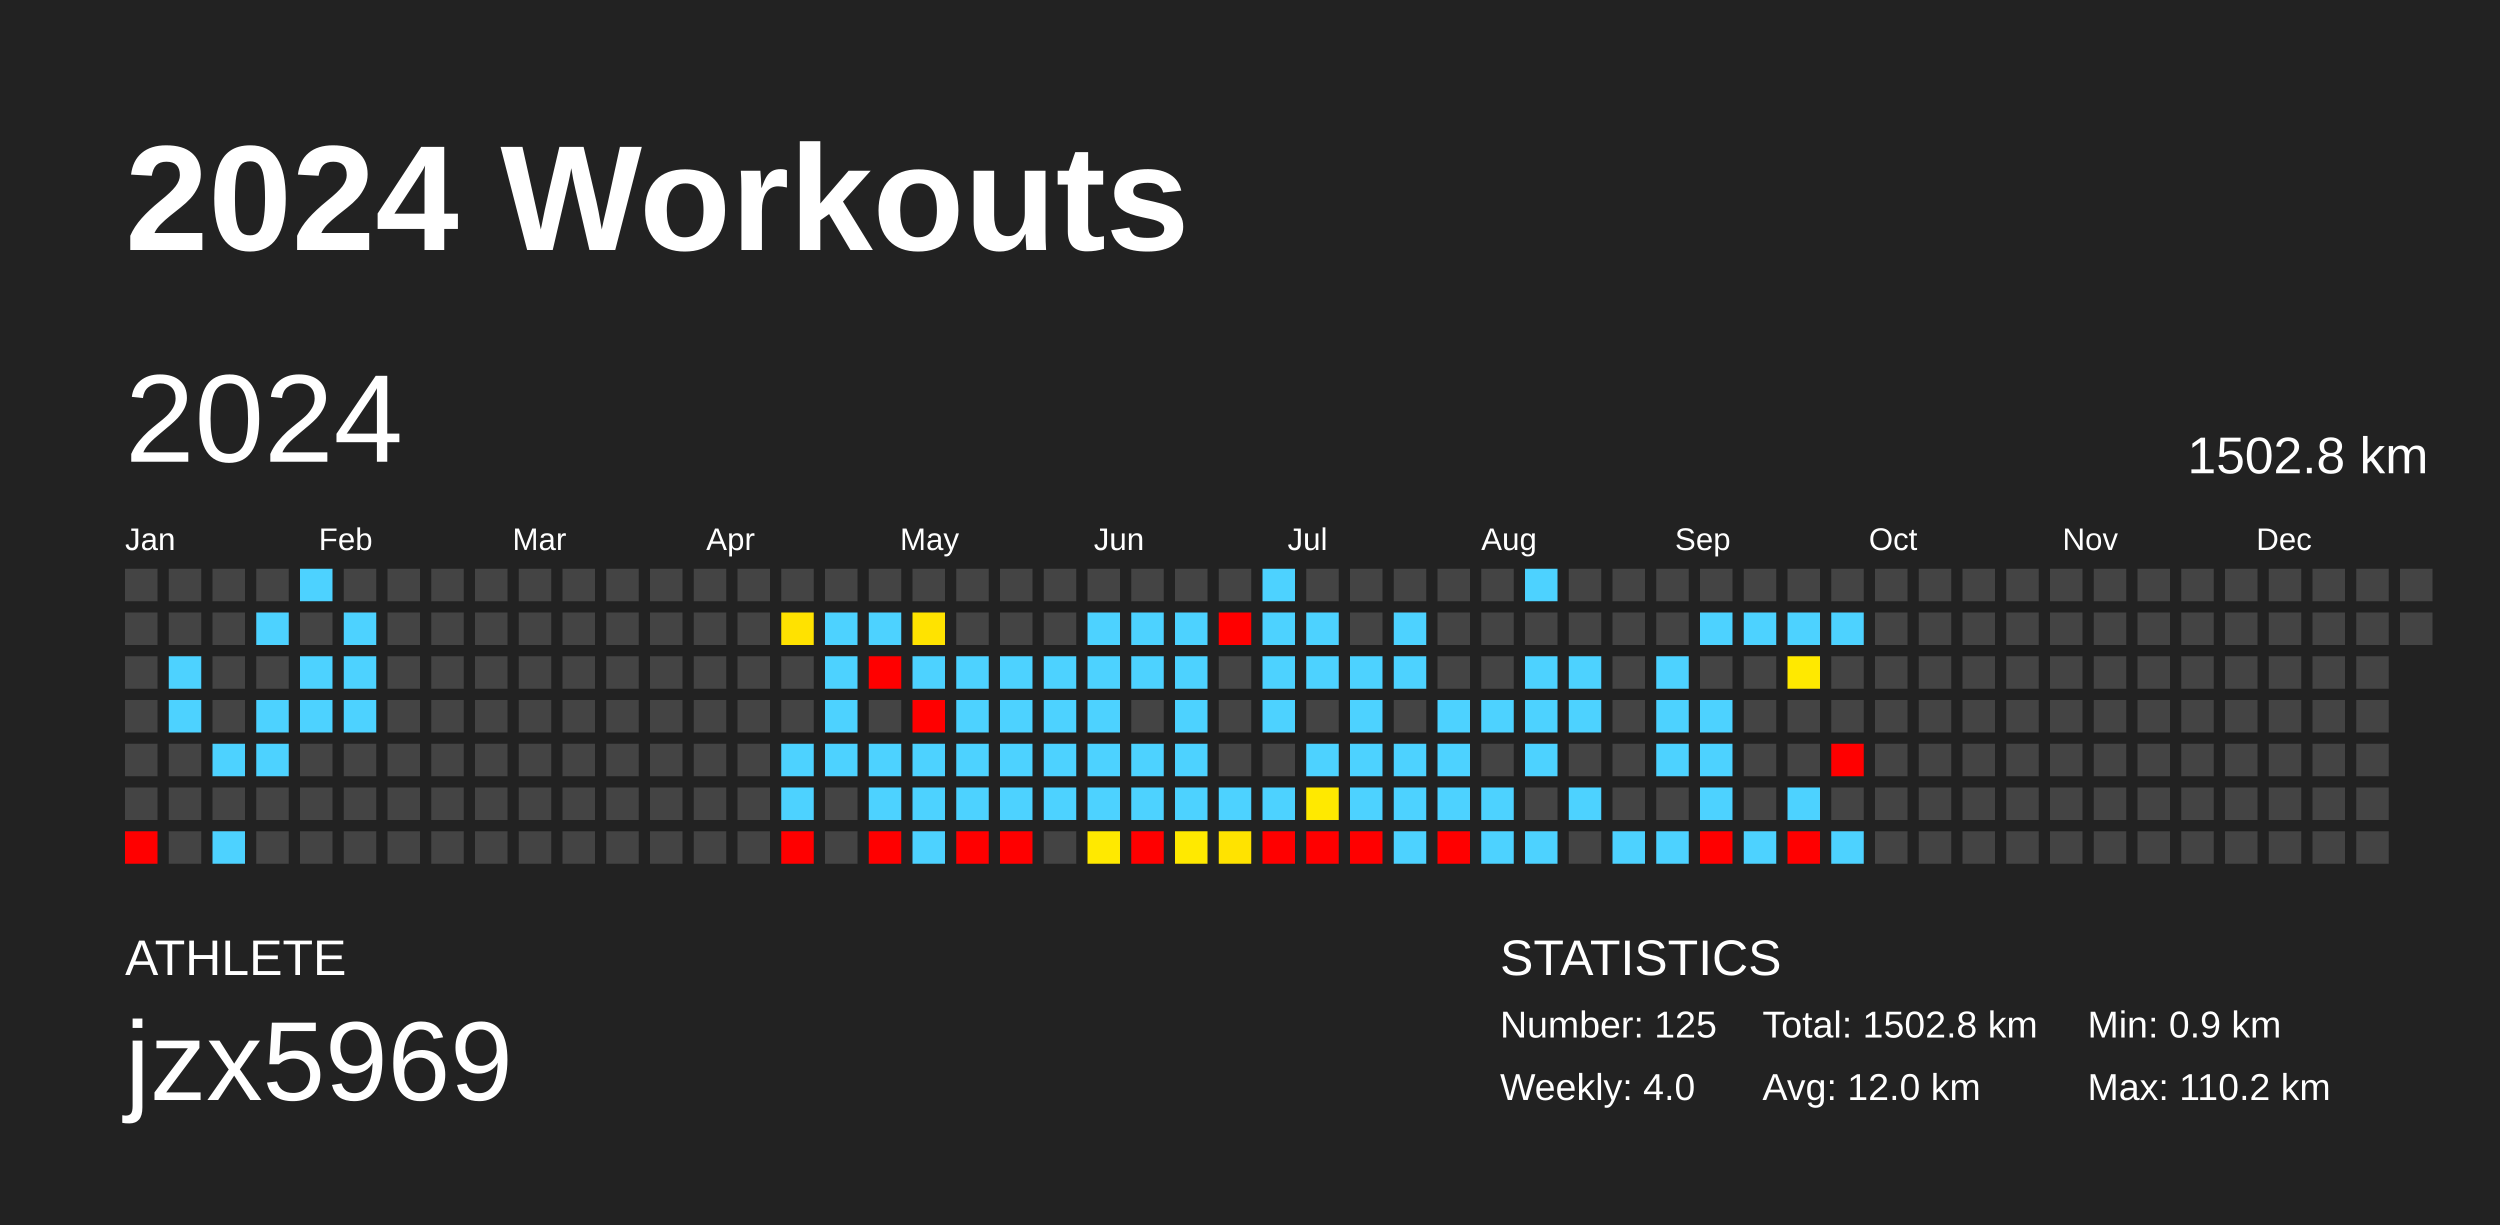
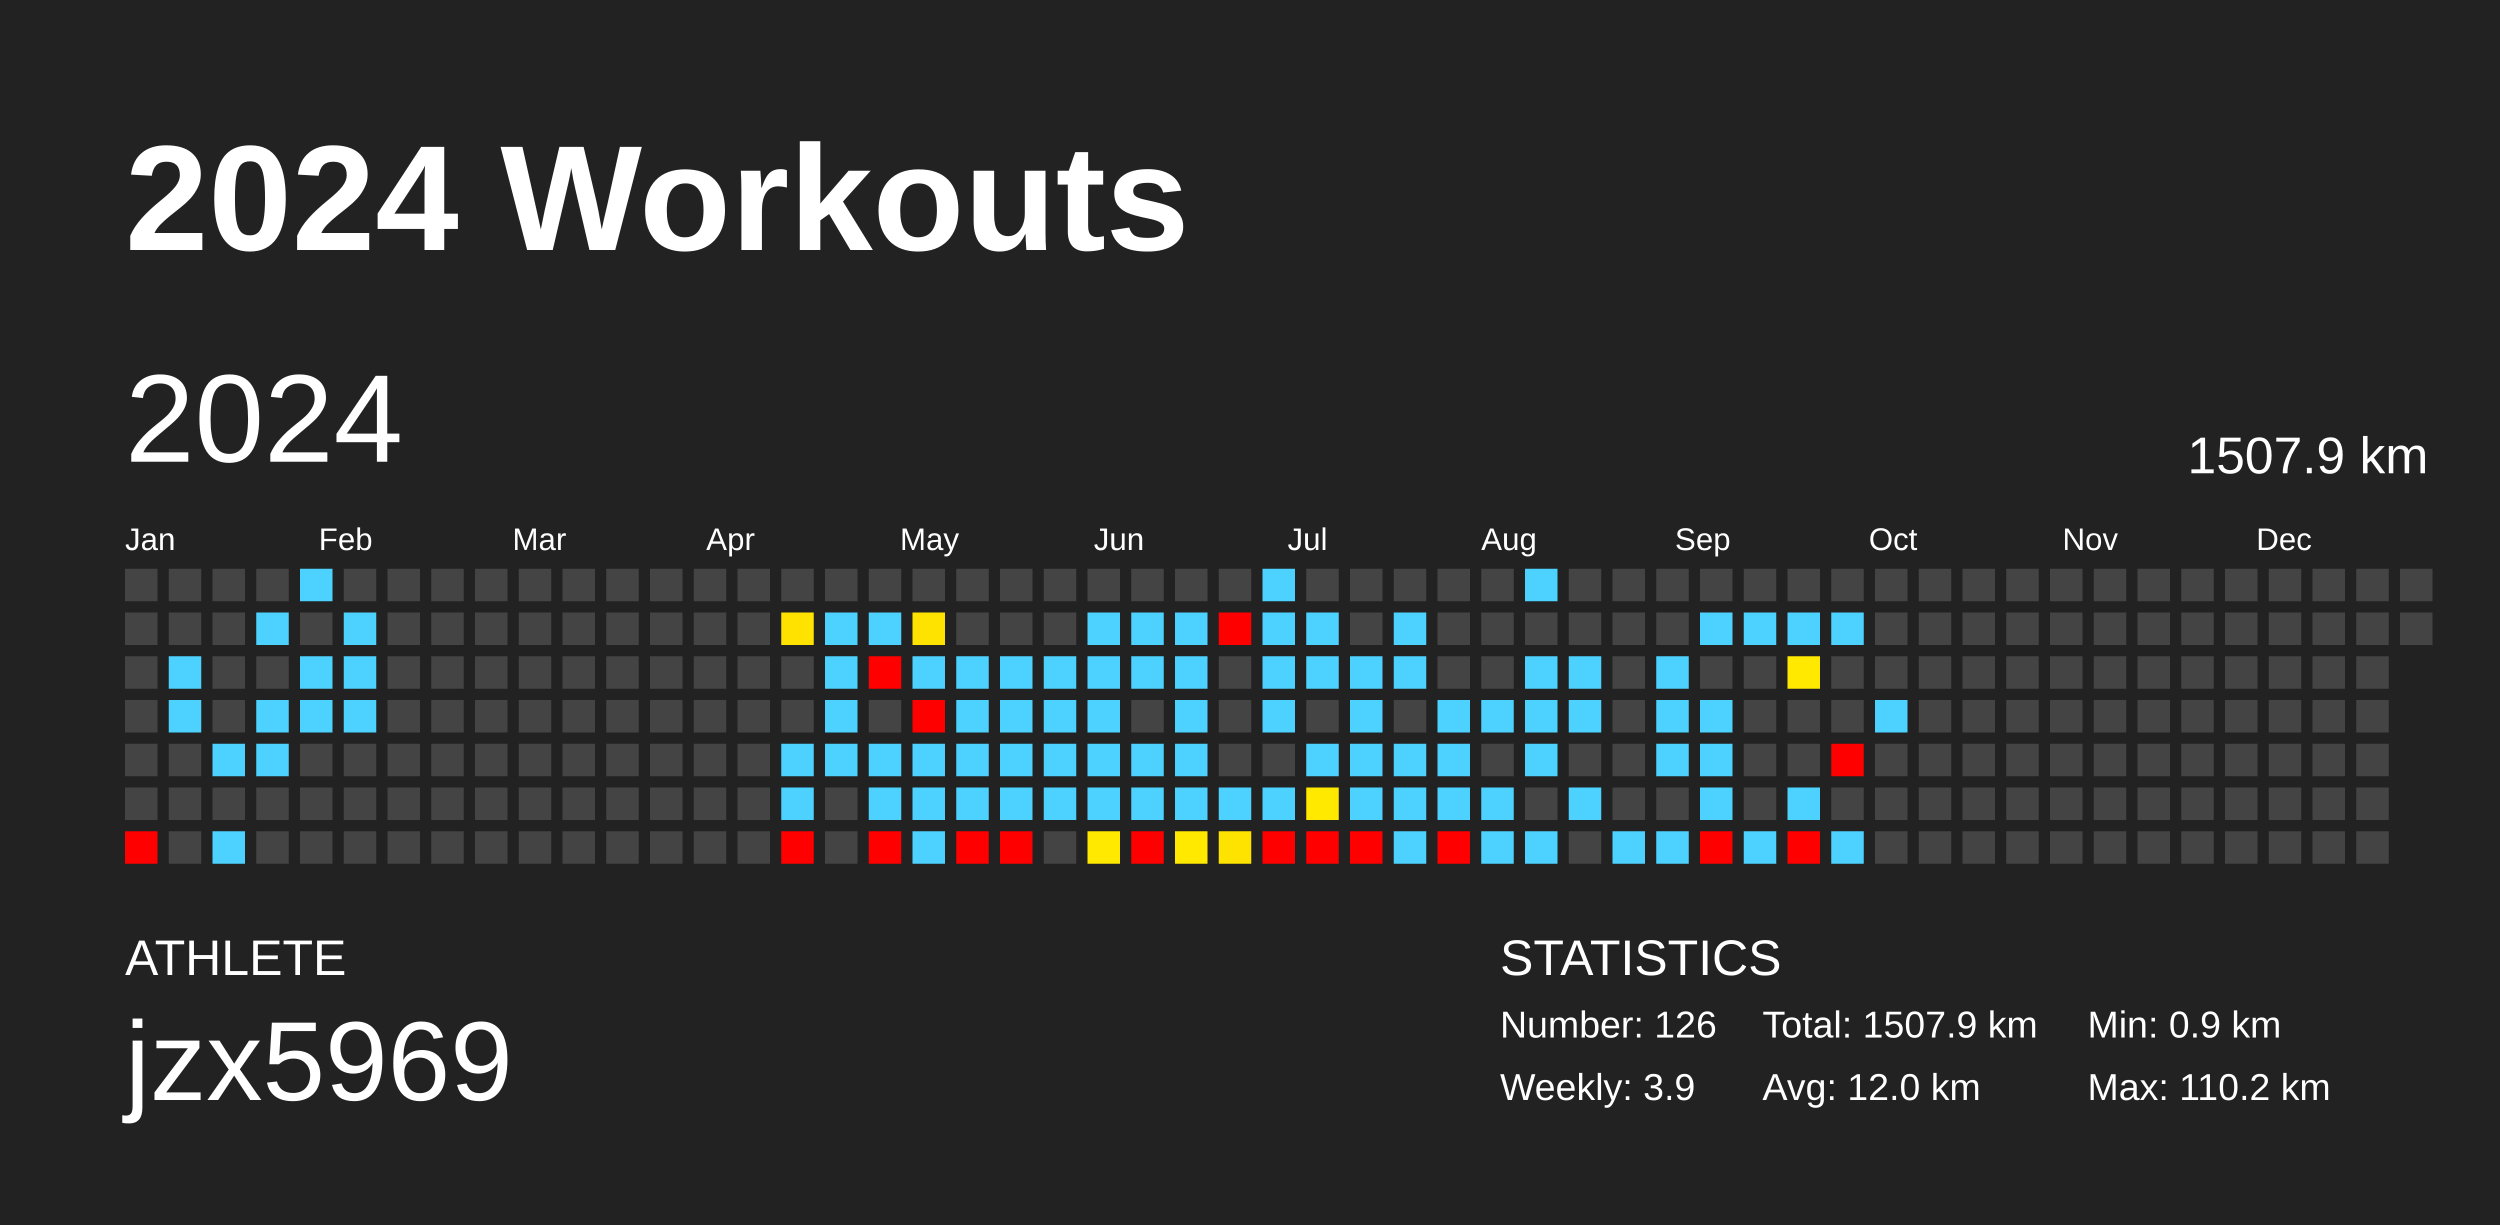
<svg xmlns="http://www.w3.org/2000/svg" baseProfile="full" height="98mm" version="1.1" viewBox="0,0,200,98" width="200mm">
  <defs />
  <rect fill="#222222" height="98" width="200" x="0" y="0" />
  <text fill="#FFFFFF" style="font-size:12px; font-family:Arial; font-weight:bold;" x="10" y="20">2024 Workouts</text>
  <text fill="#FFFFFF" style="font-size:4px; font-family:Arial" x="10" y="78">ATHLETE</text>
  <text fill="#FFFFFF" style="font-size:9px; font-family:Arial" x="10" y="88">jzx5969</text>
  <text fill="#FFFFFF" style="font-size:4px; font-family:Arial" x="120" y="78">STATISTICS</text>
-   <text fill="#FFFFFF" style="font-size:3px; font-family:Arial" x="120" y="83">Number: 125</text>
-   <text fill="#FFFFFF" style="font-size:3px; font-family:Arial" x="120" y="88">Weekly: 4.0</text>
-   <text fill="#FFFFFF" style="font-size:3px; font-family:Arial" x="141" y="83">Total: 1502.8 km</text>
+   <text fill="#FFFFFF" style="font-size:3px; font-family:Arial" x="120" y="83">Number: 126</text>
+   <text fill="#FFFFFF" style="font-size:3px; font-family:Arial" x="120" y="88">Weekly: 3.9</text>
+   <text fill="#FFFFFF" style="font-size:3px; font-family:Arial" x="141" y="83">Total: 1507.9 km</text>
  <text fill="#FFFFFF" style="font-size:3px; font-family:Arial" x="141" y="88">Avg: 12.0 km</text>
  <text fill="#FFFFFF" style="font-size:3px; font-family:Arial" x="167" y="83">Min: 0.9 km</text>
  <text fill="#FFFFFF" style="font-size:3px; font-family:Arial" x="167" y="88">Max: 110.2 km</text>
  <text dominant-baseline="hanging" fill="#FFFFFF" style="font-size:10.0px; font-family:Arial;" x="10" y="30">2024</text>
-   <text dominant-baseline="hanging" fill="#FFFFFF" style="font-size:4.125px; font-family:Arial;" x="175" y="35">1502.8 km</text>
+   <text dominant-baseline="hanging" fill="#FFFFFF" style="font-size:4.125px; font-family:Arial;" x="175" y="35">1507.9 km</text>
  <text fill="#FFFFFF" style="font-size:2.5px; font-family:Arial" x="10.0" y="44">Jan</text>
  <text fill="#FFFFFF" style="font-size:2.5px; font-family:Arial" x="25.5" y="44">Feb</text>
  <text fill="#FFFFFF" style="font-size:2.5px; font-family:Arial" x="41.0" y="44">Mar</text>
  <text fill="#FFFFFF" style="font-size:2.5px; font-family:Arial" x="56.5" y="44">Apr</text>
  <text fill="#FFFFFF" style="font-size:2.5px; font-family:Arial" x="72.0" y="44">May</text>
  <text fill="#FFFFFF" style="font-size:2.5px; font-family:Arial" x="87.5" y="44">Jun</text>
  <text fill="#FFFFFF" style="font-size:2.5px; font-family:Arial" x="103.0" y="44">Jul</text>
  <text fill="#FFFFFF" style="font-size:2.5px; font-family:Arial" x="118.5" y="44">Aug</text>
  <text fill="#FFFFFF" style="font-size:2.5px; font-family:Arial" x="134.0" y="44">Sep</text>
  <text fill="#FFFFFF" style="font-size:2.5px; font-family:Arial" x="149.5" y="44">Oct</text>
  <text fill="#FFFFFF" style="font-size:2.5px; font-family:Arial" x="165.0" y="44">Nov</text>
  <text fill="#FFFFFF" style="font-size:2.5px; font-family:Arial" x="180.5" y="44">Dec</text>
  <rect fill="#444444" height="2.6" width="2.6" x="10.0" y="45.5" />
  <rect fill="#444444" height="2.6" width="2.6" x="10.0" y="49.0" />
  <rect fill="#444444" height="2.6" width="2.6" x="10.0" y="52.5" />
  <rect fill="#444444" height="2.6" width="2.6" x="10.0" y="56.0" />
  <rect fill="#444444" height="2.6" width="2.6" x="10.0" y="59.5" />
  <rect fill="#444444" height="2.6" width="2.6" x="10.0" y="63.0" />
  <rect fill="red" height="2.6" width="2.6" x="10.0" y="66.5" />
  <rect fill="#444444" height="2.6" width="2.6" x="13.5" y="45.5" />
  <rect fill="#444444" height="2.6" width="2.6" x="13.5" y="49.0" />
  <rect fill="#4dd2ff" height="2.6" width="2.6" x="13.5" y="52.5" />
  <rect fill="#4dd2ff" height="2.6" width="2.6" x="13.5" y="56.0" />
  <rect fill="#444444" height="2.6" width="2.6" x="13.5" y="59.5" />
  <rect fill="#444444" height="2.6" width="2.6" x="13.5" y="63.0" />
  <rect fill="#444444" height="2.6" width="2.6" x="13.5" y="66.5" />
  <rect fill="#444444" height="2.6" width="2.6" x="17.0" y="45.5" />
  <rect fill="#444444" height="2.6" width="2.6" x="17.0" y="49.0" />
  <rect fill="#444444" height="2.6" width="2.6" x="17.0" y="52.5" />
  <rect fill="#444444" height="2.6" width="2.6" x="17.0" y="56.0" />
  <rect fill="#4dd2ff" height="2.6" width="2.6" x="17.0" y="59.5" />
  <rect fill="#444444" height="2.6" width="2.6" x="17.0" y="63.0" />
  <rect fill="#4dd2ff" height="2.6" width="2.6" x="17.0" y="66.5" />
  <rect fill="#444444" height="2.6" width="2.6" x="20.5" y="45.5" />
  <rect fill="#4dd2ff" height="2.6" width="2.6" x="20.5" y="49.0" />
  <rect fill="#444444" height="2.6" width="2.6" x="20.5" y="52.5" />
  <rect fill="#4dd2ff" height="2.6" width="2.6" x="20.5" y="56.0" />
  <rect fill="#4dd2ff" height="2.6" width="2.6" x="20.5" y="59.5" />
  <rect fill="#444444" height="2.6" width="2.6" x="20.5" y="63.0" />
  <rect fill="#444444" height="2.6" width="2.6" x="20.5" y="66.5" />
  <rect fill="#4dd2ff" height="2.6" width="2.6" x="24.0" y="45.5" />
  <rect fill="#444444" height="2.6" width="2.6" x="24.0" y="49.0" />
  <rect fill="#4dd2ff" height="2.6" width="2.6" x="24.0" y="52.5" />
  <rect fill="#4dd2ff" height="2.6" width="2.6" x="24.0" y="56.0" />
  <rect fill="#444444" height="2.6" width="2.6" x="24.0" y="59.5" />
  <rect fill="#444444" height="2.6" width="2.6" x="24.0" y="63.0" />
  <rect fill="#444444" height="2.6" width="2.6" x="24.0" y="66.5" />
  <rect fill="#444444" height="2.6" width="2.6" x="27.5" y="45.5" />
  <rect fill="#4dd2ff" height="2.6" width="2.6" x="27.5" y="49.0" />
  <rect fill="#4dd2ff" height="2.6" width="2.6" x="27.5" y="52.5" />
  <rect fill="#4dd2ff" height="2.6" width="2.6" x="27.5" y="56.0" />
  <rect fill="#444444" height="2.6" width="2.6" x="27.5" y="59.5" />
  <rect fill="#444444" height="2.6" width="2.6" x="27.5" y="63.0" />
  <rect fill="#444444" height="2.6" width="2.6" x="27.5" y="66.5" />
  <rect fill="#444444" height="2.6" width="2.6" x="31.0" y="45.5" />
  <rect fill="#444444" height="2.6" width="2.6" x="31.0" y="49.0" />
  <rect fill="#444444" height="2.6" width="2.6" x="31.0" y="52.5" />
  <rect fill="#444444" height="2.6" width="2.6" x="31.0" y="56.0" />
  <rect fill="#444444" height="2.6" width="2.6" x="31.0" y="59.5" />
  <rect fill="#444444" height="2.6" width="2.6" x="31.0" y="63.0" />
  <rect fill="#444444" height="2.6" width="2.6" x="31.0" y="66.5" />
  <rect fill="#444444" height="2.6" width="2.6" x="34.5" y="45.5" />
  <rect fill="#444444" height="2.6" width="2.6" x="34.5" y="49.0" />
  <rect fill="#444444" height="2.6" width="2.6" x="34.5" y="52.5" />
  <rect fill="#444444" height="2.6" width="2.6" x="34.5" y="56.0" />
  <rect fill="#444444" height="2.6" width="2.6" x="34.5" y="59.5" />
  <rect fill="#444444" height="2.6" width="2.6" x="34.5" y="63.0" />
  <rect fill="#444444" height="2.6" width="2.6" x="34.5" y="66.5" />
  <rect fill="#444444" height="2.6" width="2.6" x="38.0" y="45.5" />
  <rect fill="#444444" height="2.6" width="2.6" x="38.0" y="49.0" />
  <rect fill="#444444" height="2.6" width="2.6" x="38.0" y="52.5" />
  <rect fill="#444444" height="2.6" width="2.6" x="38.0" y="56.0" />
  <rect fill="#444444" height="2.6" width="2.6" x="38.0" y="59.5" />
  <rect fill="#444444" height="2.6" width="2.6" x="38.0" y="63.0" />
  <rect fill="#444444" height="2.6" width="2.6" x="38.0" y="66.5" />
  <rect fill="#444444" height="2.6" width="2.6" x="41.5" y="45.5" />
  <rect fill="#444444" height="2.6" width="2.6" x="41.5" y="49.0" />
  <rect fill="#444444" height="2.6" width="2.6" x="41.5" y="52.5" />
  <rect fill="#444444" height="2.6" width="2.6" x="41.5" y="56.0" />
  <rect fill="#444444" height="2.6" width="2.6" x="41.5" y="59.5" />
  <rect fill="#444444" height="2.6" width="2.6" x="41.5" y="63.0" />
  <rect fill="#444444" height="2.6" width="2.6" x="41.5" y="66.5" />
  <rect fill="#444444" height="2.6" width="2.6" x="45.0" y="45.5" />
  <rect fill="#444444" height="2.6" width="2.6" x="45.0" y="49.0" />
  <rect fill="#444444" height="2.6" width="2.6" x="45.0" y="52.5" />
  <rect fill="#444444" height="2.6" width="2.6" x="45.0" y="56.0" />
  <rect fill="#444444" height="2.6" width="2.6" x="45.0" y="59.5" />
  <rect fill="#444444" height="2.6" width="2.6" x="45.0" y="63.0" />
  <rect fill="#444444" height="2.6" width="2.6" x="45.0" y="66.5" />
  <rect fill="#444444" height="2.6" width="2.6" x="48.5" y="45.5" />
  <rect fill="#444444" height="2.6" width="2.6" x="48.5" y="49.0" />
  <rect fill="#444444" height="2.6" width="2.6" x="48.5" y="52.5" />
  <rect fill="#444444" height="2.6" width="2.6" x="48.5" y="56.0" />
  <rect fill="#444444" height="2.6" width="2.6" x="48.5" y="59.5" />
  <rect fill="#444444" height="2.6" width="2.6" x="48.5" y="63.0" />
  <rect fill="#444444" height="2.6" width="2.6" x="48.5" y="66.5" />
  <rect fill="#444444" height="2.6" width="2.6" x="52.0" y="45.5" />
  <rect fill="#444444" height="2.6" width="2.6" x="52.0" y="49.0" />
  <rect fill="#444444" height="2.6" width="2.6" x="52.0" y="52.5" />
  <rect fill="#444444" height="2.6" width="2.6" x="52.0" y="56.0" />
  <rect fill="#444444" height="2.6" width="2.6" x="52.0" y="59.5" />
  <rect fill="#444444" height="2.6" width="2.6" x="52.0" y="63.0" />
  <rect fill="#444444" height="2.6" width="2.6" x="52.0" y="66.5" />
  <rect fill="#444444" height="2.6" width="2.6" x="55.5" y="45.5" />
  <rect fill="#444444" height="2.6" width="2.6" x="55.5" y="49.0" />
  <rect fill="#444444" height="2.6" width="2.6" x="55.5" y="52.5" />
  <rect fill="#444444" height="2.6" width="2.6" x="55.5" y="56.0" />
  <rect fill="#444444" height="2.6" width="2.6" x="55.5" y="59.5" />
  <rect fill="#444444" height="2.6" width="2.6" x="55.5" y="63.0" />
  <rect fill="#444444" height="2.6" width="2.6" x="55.5" y="66.5" />
  <rect fill="#444444" height="2.6" width="2.6" x="59.0" y="45.5" />
  <rect fill="#444444" height="2.6" width="2.6" x="59.0" y="49.0" />
  <rect fill="#444444" height="2.6" width="2.6" x="59.0" y="52.5" />
  <rect fill="#444444" height="2.6" width="2.6" x="59.0" y="56.0" />
  <rect fill="#444444" height="2.6" width="2.6" x="59.0" y="59.5" />
  <rect fill="#444444" height="2.6" width="2.6" x="59.0" y="63.0" />
  <rect fill="#444444" height="2.6" width="2.6" x="59.0" y="66.5" />
  <rect fill="#444444" height="2.6" width="2.6" x="62.5" y="45.5" />
  <rect fill="#ffe200" height="2.6" width="2.6" x="62.5" y="49.0" />
  <rect fill="#444444" height="2.6" width="2.6" x="62.5" y="52.5" />
  <rect fill="#444444" height="2.6" width="2.6" x="62.5" y="56.0" />
  <rect fill="#4dd2ff" height="2.6" width="2.6" x="62.5" y="59.5" />
  <rect fill="#4dd2ff" height="2.6" width="2.6" x="62.5" y="63.0" />
  <rect fill="red" height="2.6" width="2.6" x="62.5" y="66.5" />
  <rect fill="#444444" height="2.6" width="2.6" x="66.0" y="45.5" />
  <rect fill="#4dd2ff" height="2.6" width="2.6" x="66.0" y="49.0" />
  <rect fill="#4dd2ff" height="2.6" width="2.6" x="66.0" y="52.5" />
  <rect fill="#4dd2ff" height="2.6" width="2.6" x="66.0" y="56.0" />
  <rect fill="#4dd2ff" height="2.6" width="2.6" x="66.0" y="59.5" />
  <rect fill="#444444" height="2.6" width="2.6" x="66.0" y="63.0" />
  <rect fill="#444444" height="2.6" width="2.6" x="66.0" y="66.5" />
  <rect fill="#444444" height="2.6" width="2.6" x="69.5" y="45.5" />
  <rect fill="#4dd2ff" height="2.6" width="2.6" x="69.5" y="49.0" />
  <rect fill="red" height="2.6" width="2.6" x="69.5" y="52.5" />
  <rect fill="#444444" height="2.6" width="2.6" x="69.5" y="56.0" />
  <rect fill="#4dd2ff" height="2.6" width="2.6" x="69.5" y="59.5" />
  <rect fill="#4dd2ff" height="2.6" width="2.6" x="69.5" y="63.0" />
  <rect fill="red" height="2.6" width="2.6" x="69.5" y="66.5" />
  <rect fill="#444444" height="2.6" width="2.6" x="73.0" y="45.5" />
  <rect fill="#ffe300" height="2.6" width="2.6" x="73.0" y="49.0" />
  <rect fill="#4dd2ff" height="2.6" width="2.6" x="73.0" y="52.5" />
  <rect fill="red" height="2.6" width="2.6" x="73.0" y="56.0" />
  <rect fill="#4dd2ff" height="2.6" width="2.6" x="73.0" y="59.5" />
  <rect fill="#4dd2ff" height="2.6" width="2.6" x="73.0" y="63.0" />
  <rect fill="#4dd2ff" height="2.6" width="2.6" x="73.0" y="66.5" />
  <rect fill="#444444" height="2.6" width="2.6" x="76.5" y="45.5" />
  <rect fill="#444444" height="2.6" width="2.6" x="76.5" y="49.0" />
  <rect fill="#4dd2ff" height="2.6" width="2.6" x="76.5" y="52.5" />
  <rect fill="#4dd2ff" height="2.6" width="2.6" x="76.5" y="56.0" />
  <rect fill="#4dd2ff" height="2.6" width="2.6" x="76.5" y="59.5" />
  <rect fill="#4dd2ff" height="2.6" width="2.6" x="76.5" y="63.0" />
  <rect fill="red" height="2.6" width="2.6" x="76.5" y="66.5" />
  <rect fill="#444444" height="2.6" width="2.6" x="80.0" y="45.5" />
  <rect fill="#444444" height="2.6" width="2.6" x="80.0" y="49.0" />
  <rect fill="#4dd2ff" height="2.6" width="2.6" x="80.0" y="52.5" />
  <rect fill="#4dd2ff" height="2.6" width="2.6" x="80.0" y="56.0" />
  <rect fill="#4dd2ff" height="2.6" width="2.6" x="80.0" y="59.5" />
  <rect fill="#4dd2ff" height="2.6" width="2.6" x="80.0" y="63.0" />
  <rect fill="red" height="2.6" width="2.6" x="80.0" y="66.5" />
  <rect fill="#444444" height="2.6" width="2.6" x="83.5" y="45.5" />
  <rect fill="#444444" height="2.6" width="2.6" x="83.5" y="49.0" />
  <rect fill="#4dd2ff" height="2.6" width="2.6" x="83.5" y="52.5" />
  <rect fill="#4dd2ff" height="2.6" width="2.6" x="83.5" y="56.0" />
  <rect fill="#4dd2ff" height="2.6" width="2.6" x="83.5" y="59.5" />
  <rect fill="#4dd2ff" height="2.6" width="2.6" x="83.5" y="63.0" />
  <rect fill="#444444" height="2.6" width="2.6" x="83.5" y="66.5" />
  <rect fill="#444444" height="2.6" width="2.6" x="87.0" y="45.5" />
  <rect fill="#4dd2ff" height="2.6" width="2.6" x="87.0" y="49.0" />
  <rect fill="#4dd2ff" height="2.6" width="2.6" x="87.0" y="52.5" />
  <rect fill="#4dd2ff" height="2.6" width="2.6" x="87.0" y="56.0" />
  <rect fill="#4dd2ff" height="2.6" width="2.6" x="87.0" y="59.5" />
  <rect fill="#4dd2ff" height="2.6" width="2.6" x="87.0" y="63.0" />
  <rect fill="#ffe900" height="2.6" width="2.6" x="87.0" y="66.5" />
  <rect fill="#444444" height="2.6" width="2.6" x="90.5" y="45.5" />
  <rect fill="#4dd2ff" height="2.6" width="2.6" x="90.5" y="49.0" />
  <rect fill="#4dd2ff" height="2.6" width="2.6" x="90.5" y="52.5" />
  <rect fill="#444444" height="2.6" width="2.6" x="90.5" y="56.0" />
  <rect fill="#4dd2ff" height="2.6" width="2.6" x="90.5" y="59.5" />
  <rect fill="#4dd2ff" height="2.6" width="2.6" x="90.5" y="63.0" />
  <rect fill="red" height="2.6" width="2.6" x="90.5" y="66.5" />
  <rect fill="#444444" height="2.6" width="2.6" x="94.0" y="45.5" />
  <rect fill="#4dd2ff" height="2.6" width="2.6" x="94.0" y="49.0" />
  <rect fill="#4dd2ff" height="2.6" width="2.6" x="94.0" y="52.5" />
  <rect fill="#4dd2ff" height="2.6" width="2.6" x="94.0" y="56.0" />
  <rect fill="#4dd2ff" height="2.6" width="2.6" x="94.0" y="59.5" />
  <rect fill="#4dd2ff" height="2.6" width="2.6" x="94.0" y="63.0" />
  <rect fill="#ffe900" height="2.6" width="2.6" x="94.0" y="66.5" />
  <rect fill="#444444" height="2.6" width="2.6" x="97.5" y="45.5" />
  <rect fill="red" height="2.6" width="2.6" x="97.5" y="49.0" />
  <rect fill="#444444" height="2.6" width="2.6" x="97.5" y="52.5" />
  <rect fill="#444444" height="2.6" width="2.6" x="97.5" y="56.0" />
  <rect fill="#444444" height="2.6" width="2.6" x="97.5" y="59.5" />
  <rect fill="#4dd2ff" height="2.6" width="2.6" x="97.5" y="63.0" />
  <rect fill="#ffe300" height="2.6" width="2.6" x="97.5" y="66.5" />
  <rect fill="#4dd2ff" height="2.6" width="2.6" x="101.0" y="45.5" />
  <rect fill="#4dd2ff" height="2.6" width="2.6" x="101.0" y="49.0" />
  <rect fill="#4dd2ff" height="2.6" width="2.6" x="101.0" y="52.5" />
  <rect fill="#4dd2ff" height="2.6" width="2.6" x="101.0" y="56.0" />
  <rect fill="#444444" height="2.6" width="2.6" x="101.0" y="59.5" />
  <rect fill="#4dd2ff" height="2.6" width="2.6" x="101.0" y="63.0" />
  <rect fill="red" height="2.6" width="2.6" x="101.0" y="66.5" />
  <rect fill="#444444" height="2.6" width="2.6" x="104.5" y="45.5" />
  <rect fill="#4dd2ff" height="2.6" width="2.6" x="104.5" y="49.0" />
  <rect fill="#4dd2ff" height="2.6" width="2.6" x="104.5" y="52.5" />
  <rect fill="#444444" height="2.6" width="2.6" x="104.5" y="56.0" />
  <rect fill="#4dd2ff" height="2.6" width="2.6" x="104.5" y="59.5" />
  <rect fill="#ffe900" height="2.6" width="2.6" x="104.5" y="63.0" />
  <rect fill="red" height="2.6" width="2.6" x="104.5" y="66.5" />
  <rect fill="#444444" height="2.6" width="2.6" x="108.0" y="45.5" />
  <rect fill="#444444" height="2.6" width="2.6" x="108.0" y="49.0" />
  <rect fill="#4dd2ff" height="2.6" width="2.6" x="108.0" y="52.5" />
  <rect fill="#4dd2ff" height="2.6" width="2.6" x="108.0" y="56.0" />
  <rect fill="#4dd2ff" height="2.6" width="2.6" x="108.0" y="59.5" />
  <rect fill="#4dd2ff" height="2.6" width="2.6" x="108.0" y="63.0" />
  <rect fill="red" height="2.6" width="2.6" x="108.0" y="66.5" />
  <rect fill="#444444" height="2.6" width="2.6" x="111.5" y="45.5" />
  <rect fill="#4dd2ff" height="2.6" width="2.6" x="111.5" y="49.0" />
  <rect fill="#4dd2ff" height="2.6" width="2.6" x="111.5" y="52.5" />
  <rect fill="#444444" height="2.6" width="2.6" x="111.5" y="56.0" />
  <rect fill="#4dd2ff" height="2.6" width="2.6" x="111.5" y="59.5" />
  <rect fill="#4dd2ff" height="2.6" width="2.6" x="111.5" y="63.0" />
  <rect fill="#4dd2ff" height="2.6" width="2.6" x="111.5" y="66.5" />
  <rect fill="#444444" height="2.6" width="2.6" x="115.0" y="45.5" />
  <rect fill="#444444" height="2.6" width="2.6" x="115.0" y="49.0" />
  <rect fill="#444444" height="2.6" width="2.6" x="115.0" y="52.5" />
  <rect fill="#4dd2ff" height="2.6" width="2.6" x="115.0" y="56.0" />
  <rect fill="#4dd2ff" height="2.6" width="2.6" x="115.0" y="59.5" />
  <rect fill="#4dd2ff" height="2.6" width="2.6" x="115.0" y="63.0" />
  <rect fill="red" height="2.6" width="2.6" x="115.0" y="66.5" />
  <rect fill="#444444" height="2.6" width="2.6" x="118.5" y="45.5" />
  <rect fill="#444444" height="2.6" width="2.6" x="118.5" y="49.0" />
  <rect fill="#444444" height="2.6" width="2.6" x="118.5" y="52.5" />
  <rect fill="#4dd2ff" height="2.6" width="2.6" x="118.5" y="56.0" />
  <rect fill="#444444" height="2.6" width="2.6" x="118.5" y="59.5" />
  <rect fill="#4dd2ff" height="2.6" width="2.6" x="118.5" y="63.0" />
  <rect fill="#4dd2ff" height="2.6" width="2.6" x="118.5" y="66.5" />
  <rect fill="#4dd2ff" height="2.6" width="2.6" x="122.0" y="45.5" />
  <rect fill="#444444" height="2.6" width="2.6" x="122.0" y="49.0" />
  <rect fill="#4dd2ff" height="2.6" width="2.6" x="122.0" y="52.5" />
  <rect fill="#4dd2ff" height="2.6" width="2.6" x="122.0" y="56.0" />
  <rect fill="#4dd2ff" height="2.6" width="2.6" x="122.0" y="59.5" />
  <rect fill="#444444" height="2.6" width="2.6" x="122.0" y="63.0" />
  <rect fill="#4dd2ff" height="2.6" width="2.6" x="122.0" y="66.5" />
  <rect fill="#444444" height="2.6" width="2.6" x="125.5" y="45.5" />
  <rect fill="#444444" height="2.6" width="2.6" x="125.5" y="49.0" />
  <rect fill="#4dd2ff" height="2.6" width="2.6" x="125.5" y="52.5" />
  <rect fill="#4dd2ff" height="2.6" width="2.6" x="125.5" y="56.0" />
  <rect fill="#444444" height="2.6" width="2.6" x="125.5" y="59.5" />
  <rect fill="#4dd2ff" height="2.6" width="2.6" x="125.5" y="63.0" />
  <rect fill="#444444" height="2.6" width="2.6" x="125.5" y="66.5" />
  <rect fill="#444444" height="2.6" width="2.6" x="129.0" y="45.5" />
  <rect fill="#444444" height="2.6" width="2.6" x="129.0" y="49.0" />
  <rect fill="#444444" height="2.6" width="2.6" x="129.0" y="52.5" />
  <rect fill="#444444" height="2.6" width="2.6" x="129.0" y="56.0" />
  <rect fill="#444444" height="2.6" width="2.6" x="129.0" y="59.5" />
  <rect fill="#444444" height="2.6" width="2.6" x="129.0" y="63.0" />
  <rect fill="#4dd2ff" height="2.6" width="2.6" x="129.0" y="66.5" />
  <rect fill="#444444" height="2.6" width="2.6" x="132.5" y="45.5" />
  <rect fill="#444444" height="2.6" width="2.6" x="132.5" y="49.0" />
  <rect fill="#4dd2ff" height="2.6" width="2.6" x="132.5" y="52.5" />
  <rect fill="#4dd2ff" height="2.6" width="2.6" x="132.5" y="56.0" />
  <rect fill="#4dd2ff" height="2.6" width="2.6" x="132.5" y="59.5" />
  <rect fill="#444444" height="2.6" width="2.6" x="132.5" y="63.0" />
  <rect fill="#4dd2ff" height="2.6" width="2.6" x="132.5" y="66.5" />
  <rect fill="#444444" height="2.6" width="2.6" x="136.0" y="45.5" />
  <rect fill="#4dd2ff" height="2.6" width="2.6" x="136.0" y="49.0" />
  <rect fill="#444444" height="2.6" width="2.6" x="136.0" y="52.5" />
  <rect fill="#4dd2ff" height="2.6" width="2.6" x="136.0" y="56.0" />
  <rect fill="#4dd2ff" height="2.6" width="2.6" x="136.0" y="59.5" />
  <rect fill="#4dd2ff" height="2.6" width="2.6" x="136.0" y="63.0" />
  <rect fill="red" height="2.6" width="2.6" x="136.0" y="66.5" />
  <rect fill="#444444" height="2.6" width="2.6" x="139.5" y="45.5" />
  <rect fill="#4dd2ff" height="2.6" width="2.6" x="139.5" y="49.0" />
  <rect fill="#444444" height="2.6" width="2.6" x="139.5" y="52.5" />
  <rect fill="#444444" height="2.6" width="2.6" x="139.5" y="56.0" />
  <rect fill="#444444" height="2.6" width="2.6" x="139.5" y="59.5" />
  <rect fill="#444444" height="2.6" width="2.6" x="139.5" y="63.0" />
  <rect fill="#4dd2ff" height="2.6" width="2.6" x="139.5" y="66.5" />
  <rect fill="#444444" height="2.6" width="2.6" x="143.0" y="45.5" />
  <rect fill="#4dd2ff" height="2.6" width="2.6" x="143.0" y="49.0" />
  <rect fill="#ffe900" height="2.6" width="2.6" x="143.0" y="52.5" />
  <rect fill="#444444" height="2.6" width="2.6" x="143.0" y="56.0" />
  <rect fill="#444444" height="2.6" width="2.6" x="143.0" y="59.5" />
  <rect fill="#4dd2ff" height="2.6" width="2.6" x="143.0" y="63.0" />
  <rect fill="red" height="2.6" width="2.6" x="143.0" y="66.5" />
  <rect fill="#444444" height="2.6" width="2.6" x="146.5" y="45.5" />
  <rect fill="#4dd2ff" height="2.6" width="2.6" x="146.5" y="49.0" />
  <rect fill="#444444" height="2.6" width="2.6" x="146.5" y="52.5" />
  <rect fill="#444444" height="2.6" width="2.6" x="146.5" y="56.0" />
  <rect fill="red" height="2.6" width="2.6" x="146.5" y="59.5" />
  <rect fill="#444444" height="2.6" width="2.6" x="146.5" y="63.0" />
  <rect fill="#4dd2ff" height="2.6" width="2.6" x="146.5" y="66.5" />
  <rect fill="#444444" height="2.6" width="2.6" x="150.0" y="45.5" />
  <rect fill="#444444" height="2.6" width="2.6" x="150.0" y="49.0" />
  <rect fill="#444444" height="2.6" width="2.6" x="150.0" y="52.5" />
-   <rect fill="#444444" height="2.6" width="2.6" x="150.0" y="56.0" />
+   <rect fill="#4dd2ff" height="2.6" width="2.6" x="150.0" y="56.0" />
  <rect fill="#444444" height="2.6" width="2.6" x="150.0" y="59.5" />
  <rect fill="#444444" height="2.6" width="2.6" x="150.0" y="63.0" />
  <rect fill="#444444" height="2.6" width="2.6" x="150.0" y="66.5" />
  <rect fill="#444444" height="2.6" width="2.6" x="153.5" y="45.5" />
  <rect fill="#444444" height="2.6" width="2.6" x="153.5" y="49.0" />
  <rect fill="#444444" height="2.6" width="2.6" x="153.5" y="52.5" />
  <rect fill="#444444" height="2.6" width="2.6" x="153.5" y="56.0" />
  <rect fill="#444444" height="2.6" width="2.6" x="153.5" y="59.5" />
  <rect fill="#444444" height="2.6" width="2.6" x="153.5" y="63.0" />
  <rect fill="#444444" height="2.6" width="2.6" x="153.5" y="66.5" />
  <rect fill="#444444" height="2.6" width="2.6" x="157.0" y="45.5" />
  <rect fill="#444444" height="2.6" width="2.6" x="157.0" y="49.0" />
  <rect fill="#444444" height="2.6" width="2.6" x="157.0" y="52.5" />
  <rect fill="#444444" height="2.6" width="2.6" x="157.0" y="56.0" />
  <rect fill="#444444" height="2.6" width="2.6" x="157.0" y="59.5" />
  <rect fill="#444444" height="2.6" width="2.6" x="157.0" y="63.0" />
  <rect fill="#444444" height="2.6" width="2.6" x="157.0" y="66.5" />
  <rect fill="#444444" height="2.6" width="2.6" x="160.5" y="45.5" />
  <rect fill="#444444" height="2.6" width="2.6" x="160.5" y="49.0" />
  <rect fill="#444444" height="2.6" width="2.6" x="160.5" y="52.5" />
  <rect fill="#444444" height="2.6" width="2.6" x="160.5" y="56.0" />
  <rect fill="#444444" height="2.6" width="2.6" x="160.5" y="59.5" />
  <rect fill="#444444" height="2.6" width="2.6" x="160.5" y="63.0" />
  <rect fill="#444444" height="2.6" width="2.6" x="160.5" y="66.5" />
  <rect fill="#444444" height="2.6" width="2.6" x="164.0" y="45.5" />
  <rect fill="#444444" height="2.6" width="2.6" x="164.0" y="49.0" />
  <rect fill="#444444" height="2.6" width="2.6" x="164.0" y="52.5" />
  <rect fill="#444444" height="2.6" width="2.6" x="164.0" y="56.0" />
  <rect fill="#444444" height="2.6" width="2.6" x="164.0" y="59.5" />
  <rect fill="#444444" height="2.6" width="2.6" x="164.0" y="63.0" />
  <rect fill="#444444" height="2.6" width="2.6" x="164.0" y="66.5" />
  <rect fill="#444444" height="2.6" width="2.6" x="167.5" y="45.5" />
  <rect fill="#444444" height="2.6" width="2.6" x="167.5" y="49.0" />
  <rect fill="#444444" height="2.6" width="2.6" x="167.5" y="52.5" />
  <rect fill="#444444" height="2.6" width="2.6" x="167.5" y="56.0" />
  <rect fill="#444444" height="2.6" width="2.6" x="167.5" y="59.5" />
  <rect fill="#444444" height="2.6" width="2.6" x="167.5" y="63.0" />
  <rect fill="#444444" height="2.6" width="2.6" x="167.5" y="66.5" />
  <rect fill="#444444" height="2.6" width="2.6" x="171.0" y="45.5" />
  <rect fill="#444444" height="2.6" width="2.6" x="171.0" y="49.0" />
  <rect fill="#444444" height="2.6" width="2.6" x="171.0" y="52.5" />
  <rect fill="#444444" height="2.6" width="2.6" x="171.0" y="56.0" />
  <rect fill="#444444" height="2.6" width="2.6" x="171.0" y="59.5" />
  <rect fill="#444444" height="2.6" width="2.6" x="171.0" y="63.0" />
  <rect fill="#444444" height="2.6" width="2.6" x="171.0" y="66.5" />
  <rect fill="#444444" height="2.6" width="2.6" x="174.5" y="45.5" />
  <rect fill="#444444" height="2.6" width="2.6" x="174.5" y="49.0" />
  <rect fill="#444444" height="2.6" width="2.6" x="174.5" y="52.5" />
  <rect fill="#444444" height="2.6" width="2.6" x="174.5" y="56.0" />
  <rect fill="#444444" height="2.6" width="2.6" x="174.5" y="59.5" />
  <rect fill="#444444" height="2.6" width="2.6" x="174.5" y="63.0" />
  <rect fill="#444444" height="2.6" width="2.6" x="174.5" y="66.5" />
  <rect fill="#444444" height="2.6" width="2.6" x="178.0" y="45.5" />
  <rect fill="#444444" height="2.6" width="2.6" x="178.0" y="49.0" />
  <rect fill="#444444" height="2.6" width="2.6" x="178.0" y="52.5" />
  <rect fill="#444444" height="2.6" width="2.6" x="178.0" y="56.0" />
  <rect fill="#444444" height="2.6" width="2.6" x="178.0" y="59.5" />
  <rect fill="#444444" height="2.6" width="2.6" x="178.0" y="63.0" />
  <rect fill="#444444" height="2.6" width="2.6" x="178.0" y="66.5" />
  <rect fill="#444444" height="2.6" width="2.6" x="181.5" y="45.5" />
  <rect fill="#444444" height="2.6" width="2.6" x="181.5" y="49.0" />
  <rect fill="#444444" height="2.6" width="2.6" x="181.5" y="52.5" />
  <rect fill="#444444" height="2.6" width="2.6" x="181.5" y="56.0" />
  <rect fill="#444444" height="2.6" width="2.6" x="181.5" y="59.5" />
  <rect fill="#444444" height="2.6" width="2.6" x="181.5" y="63.0" />
  <rect fill="#444444" height="2.6" width="2.6" x="181.5" y="66.5" />
  <rect fill="#444444" height="2.6" width="2.6" x="185.0" y="45.5" />
  <rect fill="#444444" height="2.6" width="2.6" x="185.0" y="49.0" />
  <rect fill="#444444" height="2.6" width="2.6" x="185.0" y="52.5" />
  <rect fill="#444444" height="2.6" width="2.6" x="185.0" y="56.0" />
  <rect fill="#444444" height="2.6" width="2.6" x="185.0" y="59.5" />
  <rect fill="#444444" height="2.6" width="2.6" x="185.0" y="63.0" />
  <rect fill="#444444" height="2.6" width="2.6" x="185.0" y="66.5" />
  <rect fill="#444444" height="2.6" width="2.6" x="188.5" y="45.5" />
  <rect fill="#444444" height="2.6" width="2.6" x="188.5" y="49.0" />
  <rect fill="#444444" height="2.6" width="2.6" x="188.5" y="52.5" />
  <rect fill="#444444" height="2.6" width="2.6" x="188.5" y="56.0" />
  <rect fill="#444444" height="2.6" width="2.6" x="188.5" y="59.5" />
  <rect fill="#444444" height="2.6" width="2.6" x="188.5" y="63.0" />
  <rect fill="#444444" height="2.6" width="2.6" x="188.5" y="66.5" />
  <rect fill="#444444" height="2.6" width="2.6" x="192.0" y="45.5" />
  <rect fill="#444444" height="2.6" width="2.6" x="192.0" y="49.0" />
</svg>
